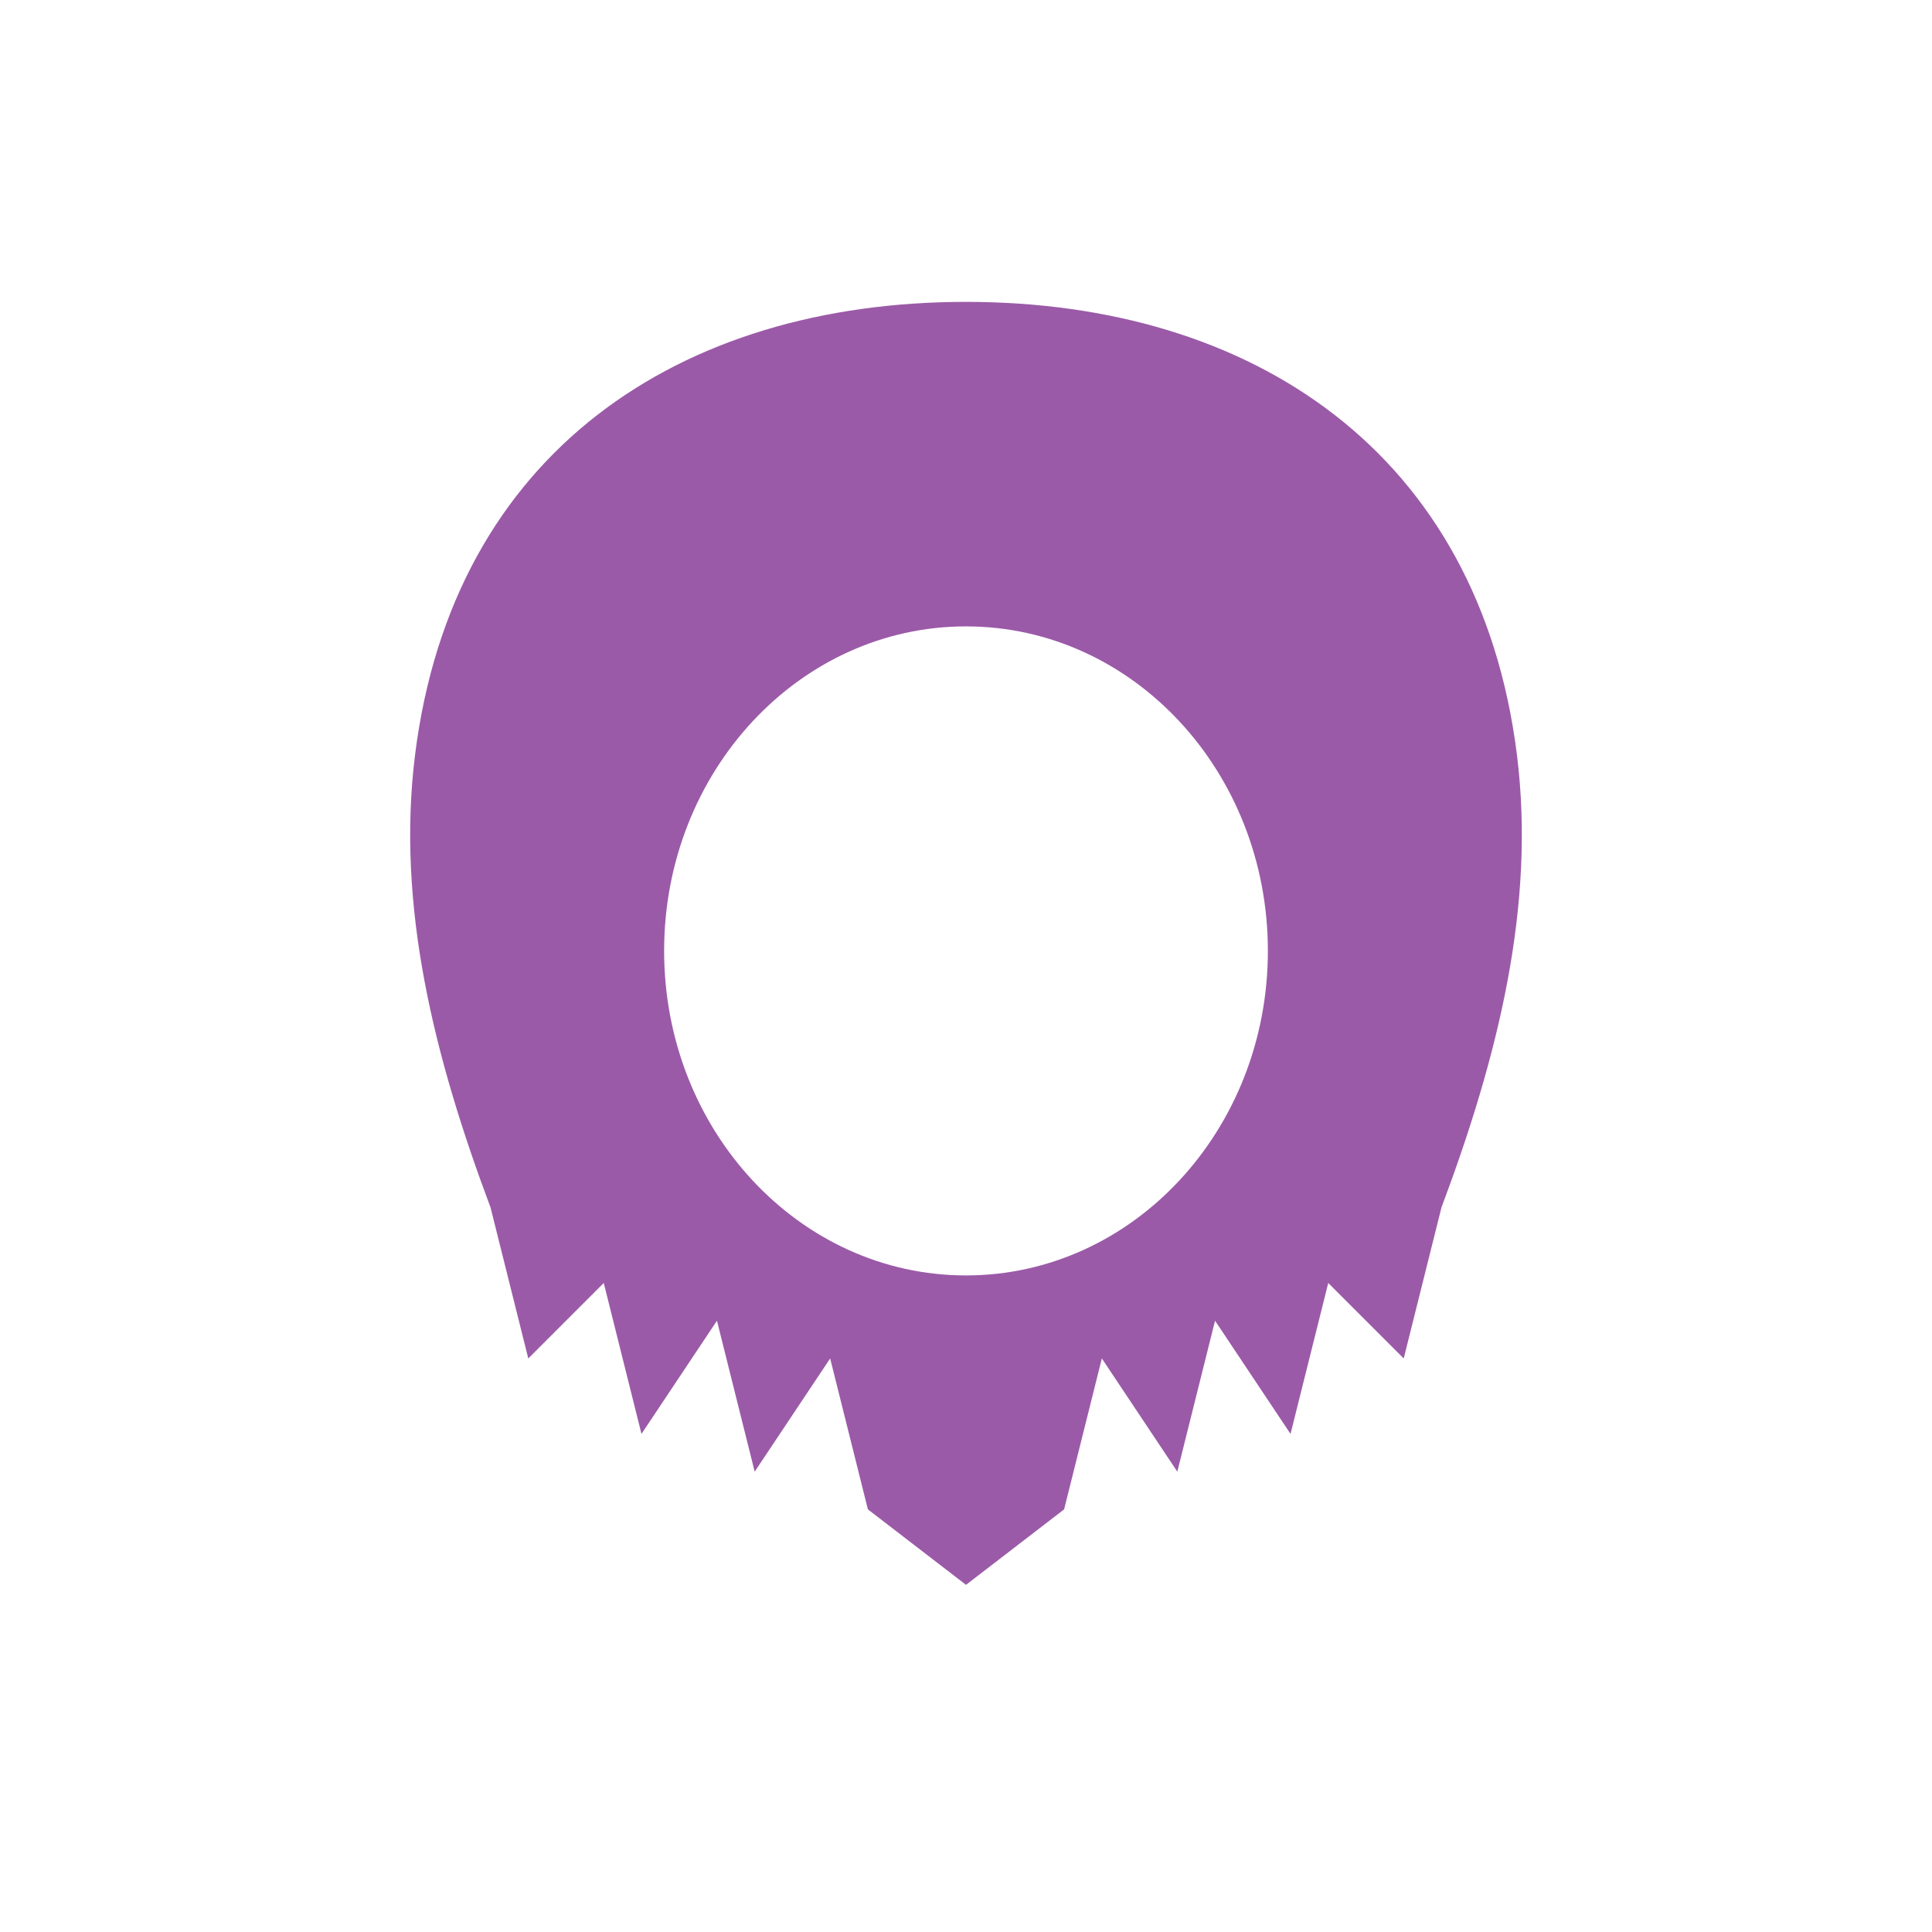
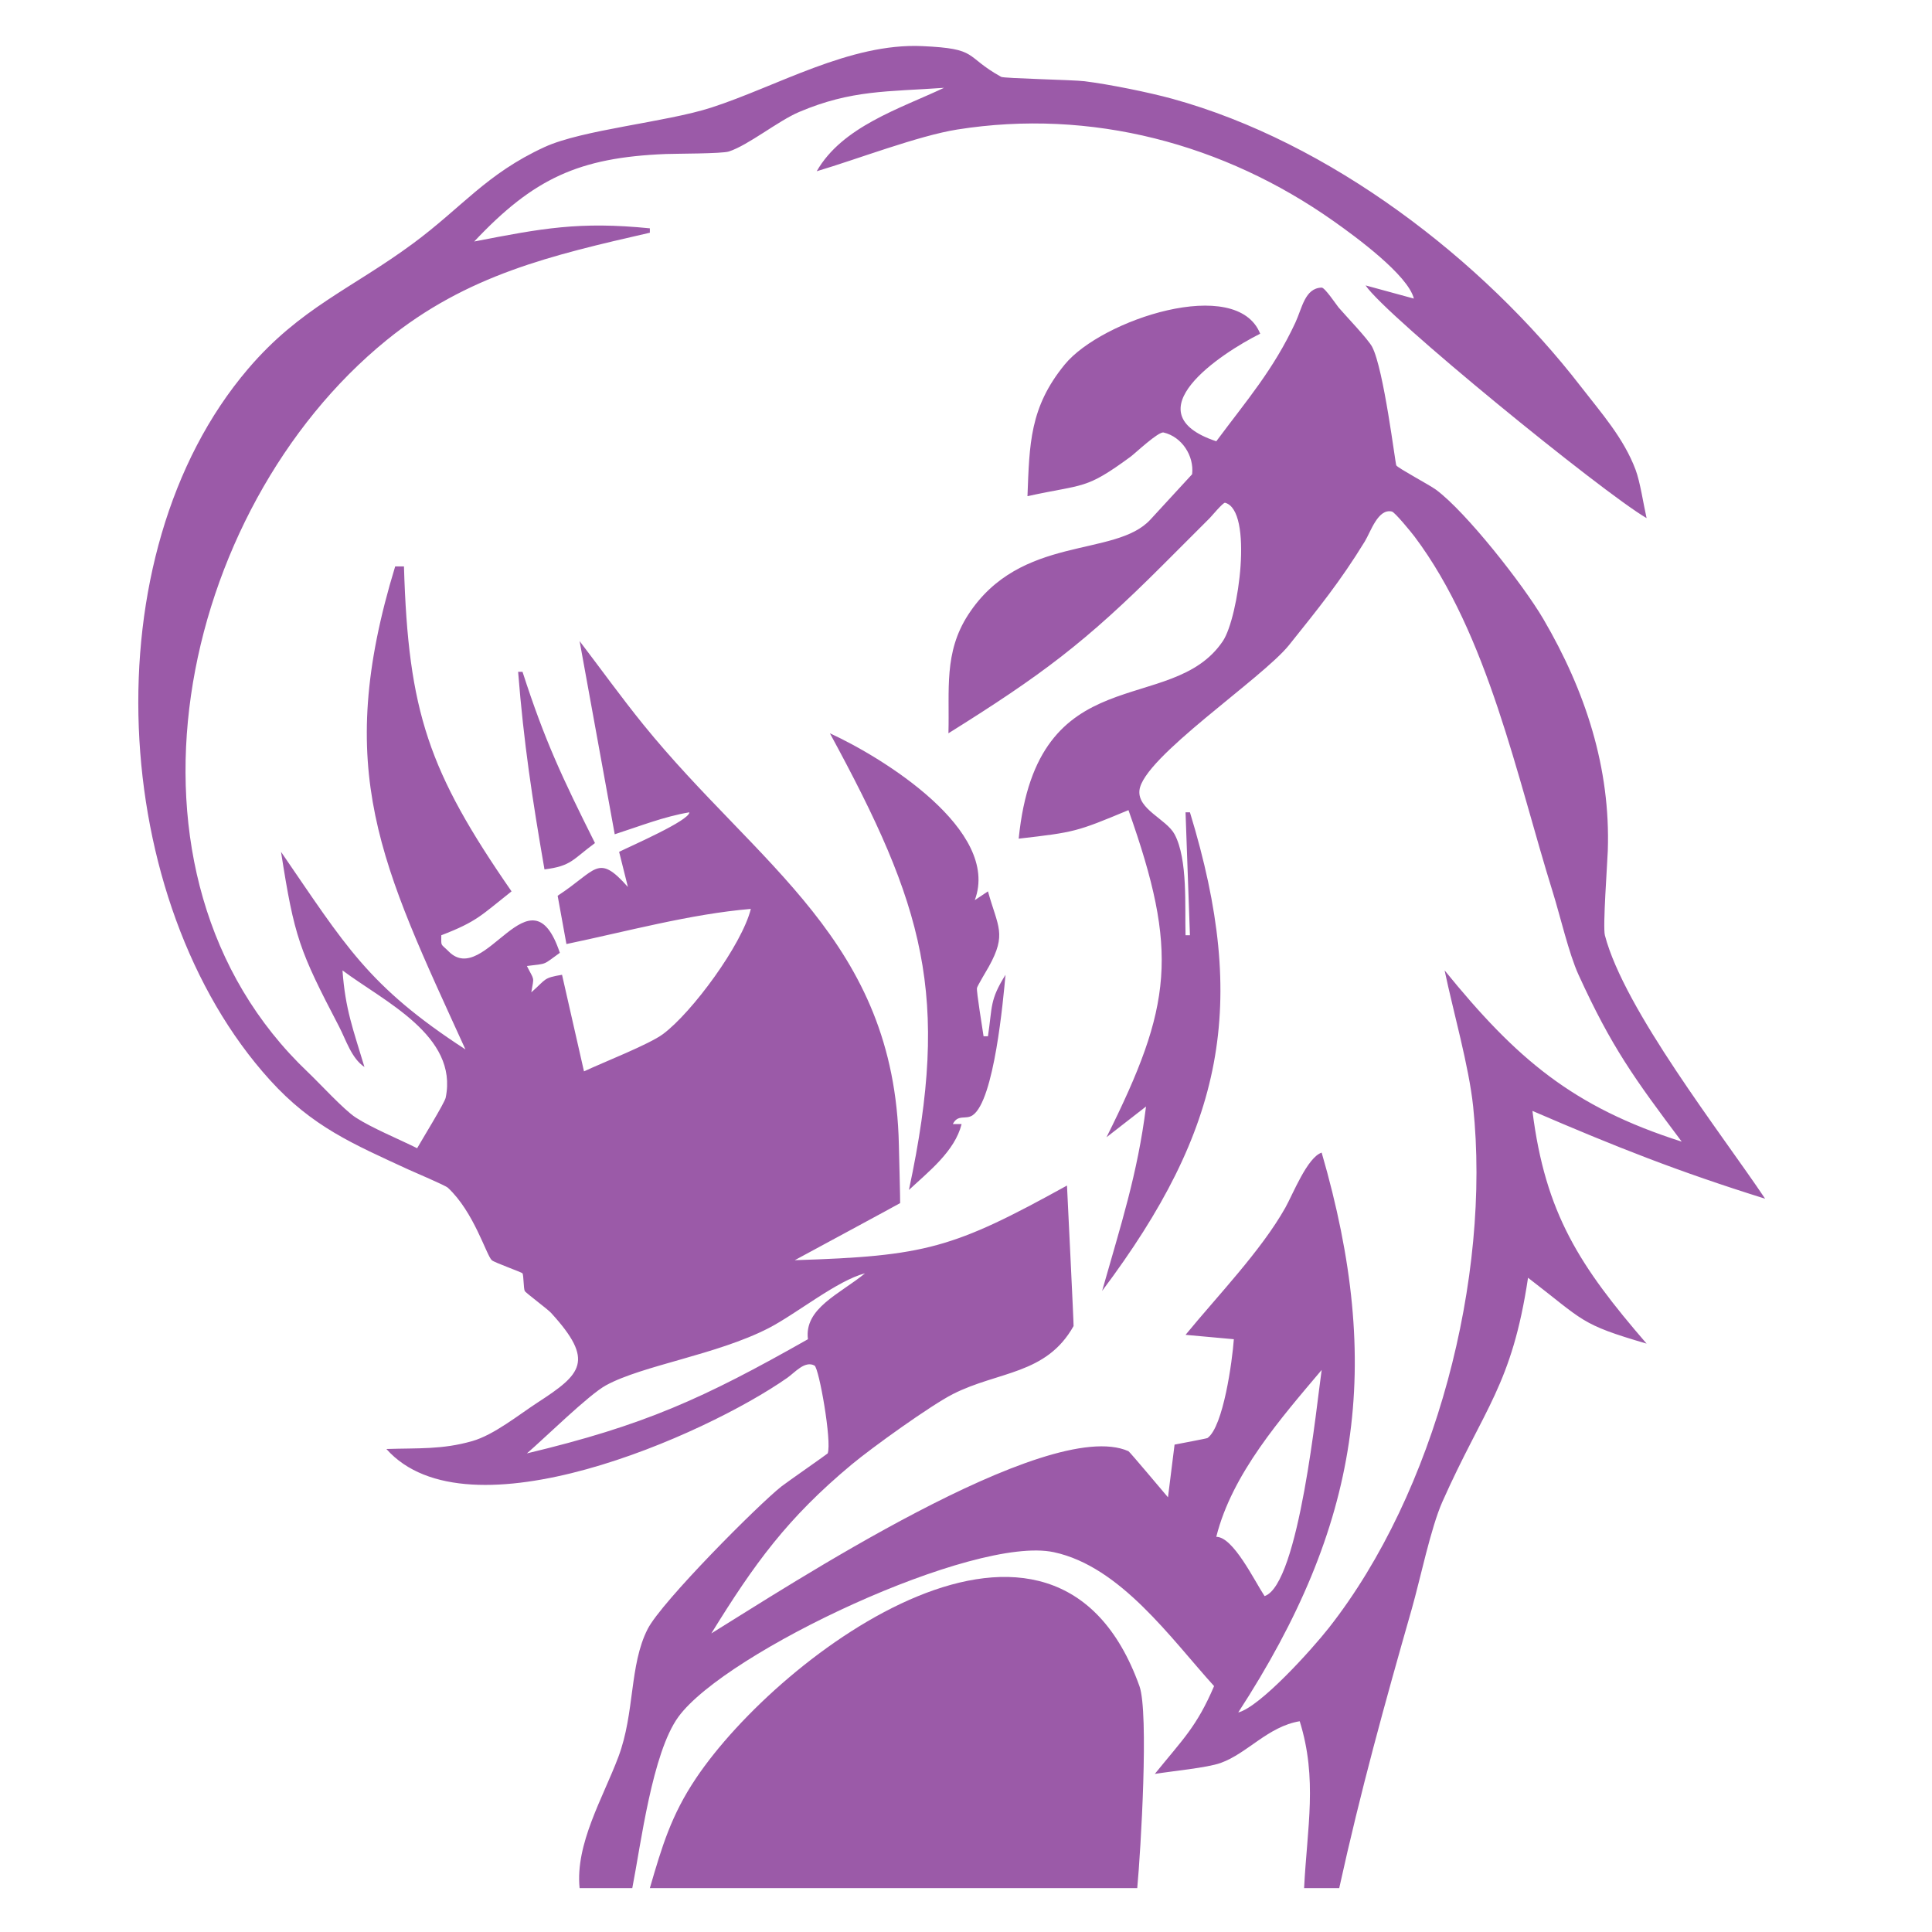
- <svg xmlns="http://www.w3.org/2000/svg" viewBox="0 0 512 512" width="512" height="512">
-   <path fill="#9b5aa8" fill-rule="evenodd" d="M 256 80        C 180 80, 120 120, 110 200        C 105 240, 115 280, 130 320        L 140 360        L 160 340        L 170 380        L 190 350        L 200 390        L 220 360        L 230 400        L 256 420        L 282 400        L 292 360        L 312 390        L 322 350        L 342 380        L 352 340        L 372 360        L 382 320        C 397 280, 407 240, 402 200        C 392 120, 332 80, 256 80 Z        M 176 252        a 80 86 0 1 1 160 0        a 80 86 0 1 1 -160 0 Z" />
+ <svg xmlns="http://www.w3.org/2000/svg" viewBox="0 0 440 440">
+   <path fill="#9b5aa8" d="M375 118 C364.88 112.097 315.661 71.992 311 65 L322 68 C320.656 62.625 308.699 53.876 303.711 50.355 C278.789 32.763 248.53 24.659 218 29.5 C209.173 30.9 195.201 36.268 186 39 C191.816 28.822 204.953 24.744 215 20 C202.268 20.909 193.936 20.43 182 25.5 C177.196 27.54 170.471 33.042 166 34.5 C164.412 35.018 153.951 34.982 151.668 35.073 C131.813 35.867 121.52 40.635 108 55 C123.515 51.983 131.964 50.396 148 52 L148 53 C125.678 58.115 106.361 62.561 88 77.5 C40.629 116.041 22.623 199.117 70.169 244.224 C72.731 246.655 78.345 252.779 81 254.5 C84.741 256.925 90.806 259.403 95 261.5 C96.052 259.639 101.257 251.178 101.5 250 C104.416 235.871 87.442 228.082 78 221 C78.634 229.877 80.43 234.434 83 243 C80.044 241.03 78.82 236.864 77.209 233.776 C68.174 216.459 67.041 213.464 64 194 C78.643 215.298 83.77 224.551 106 239 C86.836 196.963 75.752 175.629 90 129 L92 129 C92.975 162.16 97.597 175.695 116.5 203 C109.558 208.48 108.663 209.86 100.5 213 C100.5 215.69 100.272 214.772 102.209 216.709 C110.525 225.025 120.816 196.947 127.5 217 C123.502 219.856 124.815 219.398 120 220 C121.758 223.516 121.632 222.208 121 226 C124.461 222.972 123.638 222.727 128 222 L133 244 C137.313 241.963 147.807 237.877 151 235.5 C157.628 230.567 168.959 215.162 171 207 C157.291 208.142 142.568 212.173 129 215 L127 204 C135.927 198.197 136.077 194.212 143 202 L141 194 C143.714 192.643 157 186.878 157 185 C151.183 185.97 145.608 188.197 140 190 L132 146 C136.799 152.288 141.538 158.873 146.5 165 C172.574 197.194 203.7 214.198 204.71 260.672 C204.731 261.633 205.049 273.906 205 274 C204.968 274.062 183.394 285.704 181 287 C210.793 286.069 217.066 284.332 243 270 C243.151 273.228 244.569 301.877 244.5 302 C238.268 313.115 227.32 312.248 217 317.5 C211.958 320.066 198.595 329.675 194 333.5 C179.258 345.773 171.786 356.156 162 372 C178.445 361.898 238.654 322.307 257 330.5 C257.282 330.626 264.982 339.812 266 341 L267.5 329 C268.374 328.825 274.831 327.622 275 327.5 C278.611 324.902 280.647 309.935 281 305 L270 304 C277.264 295.142 287.219 284.832 292.726 275.043 C294.471 271.94 297.722 263.593 301 262.5 C315.151 311.242 309.719 347.356 282 390 C286.94 388.765 298.726 375.713 302.638 370.734 C326.904 339.85 339.589 291.026 335.5 252 C334.536 242.799 330.98 230.443 329 221 C345.341 241.112 358.116 252.082 383 260 C372.235 245.647 367.045 238.527 359.5 222 C357.297 217.174 355.313 208.566 353.669 203.293 C345.454 176.937 338.902 144.536 322.19 122.254 C321.435 121.247 317.676 116.661 317 116.5 C313.829 115.743 312.159 121.135 310.826 123.309 C305.255 132.4 300.294 138.508 293.591 146.886 C287.466 154.543 260.279 172.534 259.5 180 C259.048 184.332 265.653 186.553 267.5 190 C270.554 195.7 269.811 206.587 270 213 L271 213 L270 185 L271 185 C284.446 229.006 278.668 257.109 251 294 C255.225 279.09 259.079 267.365 261 252 L252 259 C266.993 229.013 268.474 216.837 257 184.5 C245.114 189.452 244.802 189.523 232 191 C236.169 149.312 266.816 163.407 278.5 146 C282.117 140.612 285.465 116.218 279 114.5 C278.572 114.386 275.816 117.684 275.5 118 L264.762 128.738 C247.183 146.317 237.188 153.757 216 167 C216.274 157.147 214.901 148.623 220.5 140 C232.433 121.623 253.949 127.077 261.991 118.336 L271.5 108 C271.979 103.838 269.176 99.469 265 98.5 C263.818 98.226 258.489 103.275 257.5 104 C247.107 111.622 247.086 110.137 234 113 C234.457 101.116 234.492 92.768 242.5 83 C250.873 72.787 281.659 62.648 287 76 C278.066 80.467 257.501 94 277 100.5 C284.064 91 290.007 84.199 295 73.5 C296.566 70.145 297.165 65.616 301 65.5 C301.727 65.478 304.397 69.488 304.865 70.037 C306.438 71.884 311.56 77.213 312.5 79 C315.157 84.053 317.773 105.694 318 106 C318.516 106.693 325.551 110.437 327 111.5 C333.827 116.51 346.915 133.163 351.5 141 C361.05 157.324 366.815 174.872 366.163 193.785 C366.062 196.694 364.998 211.077 365.5 213 C369.918 229.924 391.984 258.06 402 273 C382.211 266.816 368.077 261.223 349 253 C351.924 276.391 359.807 288.408 375 306 C359.692 301.535 360.875 300.871 348 291 C344.327 315.489 337.993 320.655 328.5 342 C325.847 347.965 323.424 359.766 321.53 366.396 C315.293 388.224 309.869 407.867 305 430 L297 430 C297.69 416.207 300.103 405.13 296 392 C288.751 393.208 284.079 399.327 278 401.5 C274.827 402.634 266.824 403.363 263 404 C269.397 396.08 272.518 393.291 276.5 384 C266.657 373.148 255.183 356.747 240 353.5 C221.805 349.608 165.272 376.228 154.5 391 C148.526 399.193 145.947 420.087 144 430 L132 430 C130.99 419.903 137.332 409.447 140.842 400.088 C144.617 390.02 143.29 379.243 147.5 371 C150.68 364.772 172.808 342.575 178 338.5 C179.126 337.616 188.457 331.116 188.5 331 C189.488 328.34 186.527 311.555 185.5 311 C183.299 309.811 181.04 312.572 179.3 313.79 C160.628 326.861 106.508 350.821 88 330 C95.161 329.761 100.656 330.17 107.536 328.204 C112.517 326.781 118.074 322.252 122.477 319.39 C132.399 312.941 135.539 309.966 125.5 299 C124.686 298.111 119.68 294.412 119.5 294 C119.221 293.361 119.264 290.471 119 290 C118.857 289.746 112.555 287.528 112 287 C110.742 285.803 107.923 275.992 102 270.5 C101.404 269.947 94.104 266.856 92.977 266.335 C80.396 260.529 71.125 256.614 61.5 246 C24.668 205.385 20.288 126.443 56.5 84 C68.338 70.125 80.094 65.757 94 55.5 C105.273 47.184 110.743 39.603 124 33.5 C132.663 29.512 151.622 27.852 162 24.5 C176.923 19.68 193.534 9.764 210 10.5 C223.054 11.084 219.428 12.722 228 17.5 C228.67 17.873 244.387 18.175 247 18.5 C252.563 19.193 261.586 21.012 267 22.5 C302.77 32.334 337.573 58.976 360 88 C364.662 94.033 369.782 99.747 372.5 107 C373.546 109.792 374.287 114.864 375 118 Z M197 290 C190.744 291.564 181.314 299.261 175 302.5 C163.203 308.551 146.323 310.947 138 315.5 C134.09 317.639 124.155 327.422 120 331 C146.757 324.602 160.115 318.535 184 305 C183.12 297.961 191.149 294.767 197 290 Z M301 312 C291.753 322.959 280.596 335.615 277 350 C280.883 350 285.692 360.037 288 363.5 C295.869 360.877 299.935 319.164 301 312 Z" />
+   <path fill="#9b5aa8" d="M118 153 L119 153 C124.117 168.818 128.033 177.067 135.5 192 C130.385 195.751 130.162 197.23 124 198 C121.223 181.953 119.279 169.198 118 153 Z" />
+   <path fill="#9b5aa8" d="M189 167 C200.92 172.463 227.971 189.077 222 205 L225 203 C227.258 211.13 229.344 212.682 225.178 220.179 C224.814 220.835 222.6 224.513 222.5 225 C222.342 225.768 223.779 234.38 224 236 L225 236 C226.03 229.131 225.37 227.807 229 222 C228.478 227.564 226.456 250.664 221.5 254 C219.92 255.063 218.159 253.682 217 256 L219 256 C217.448 262.207 211.476 266.823 207 271 C216.543 226.467 210.336 206.259 189 167 Z" />
+   <path fill="#9b5aa8" d="M259 430 L148 430 C150.771 420.498 152.844 413.434 158.5 405 C177.739 376.309 240.187 330.153 259.5 384 C261.679 390.075 259.799 421.481 259 430 Z" />
</svg>
